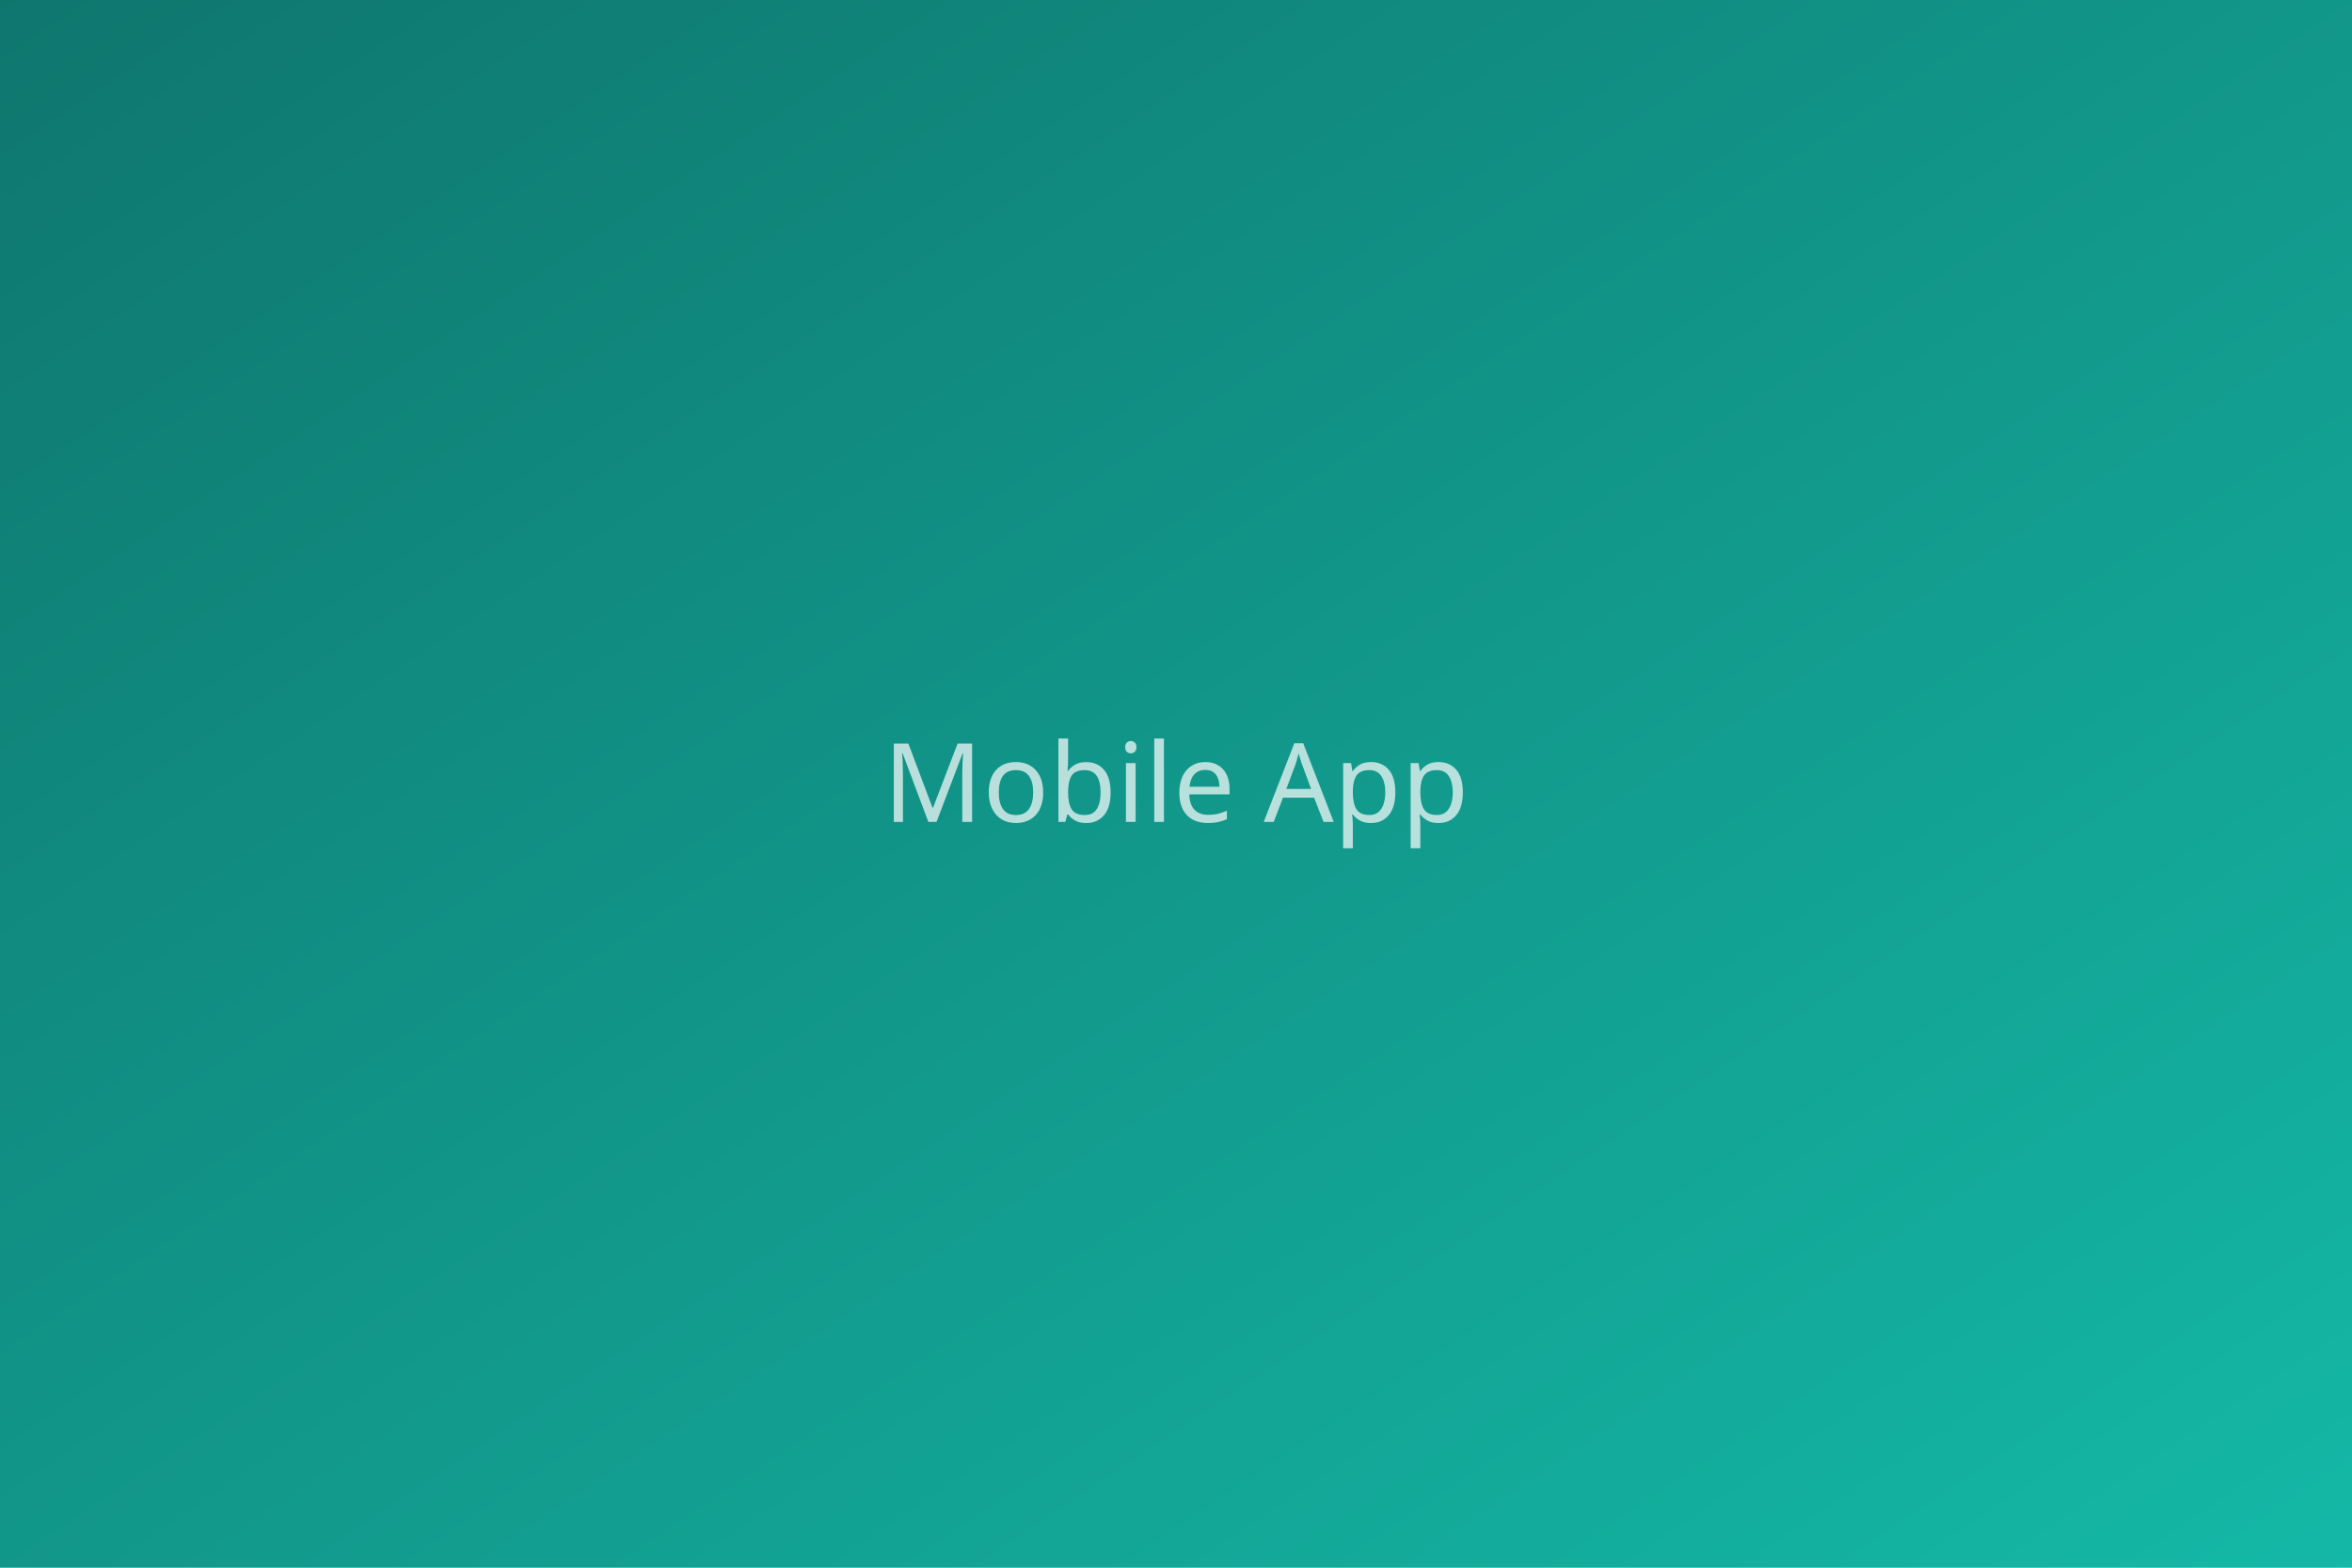
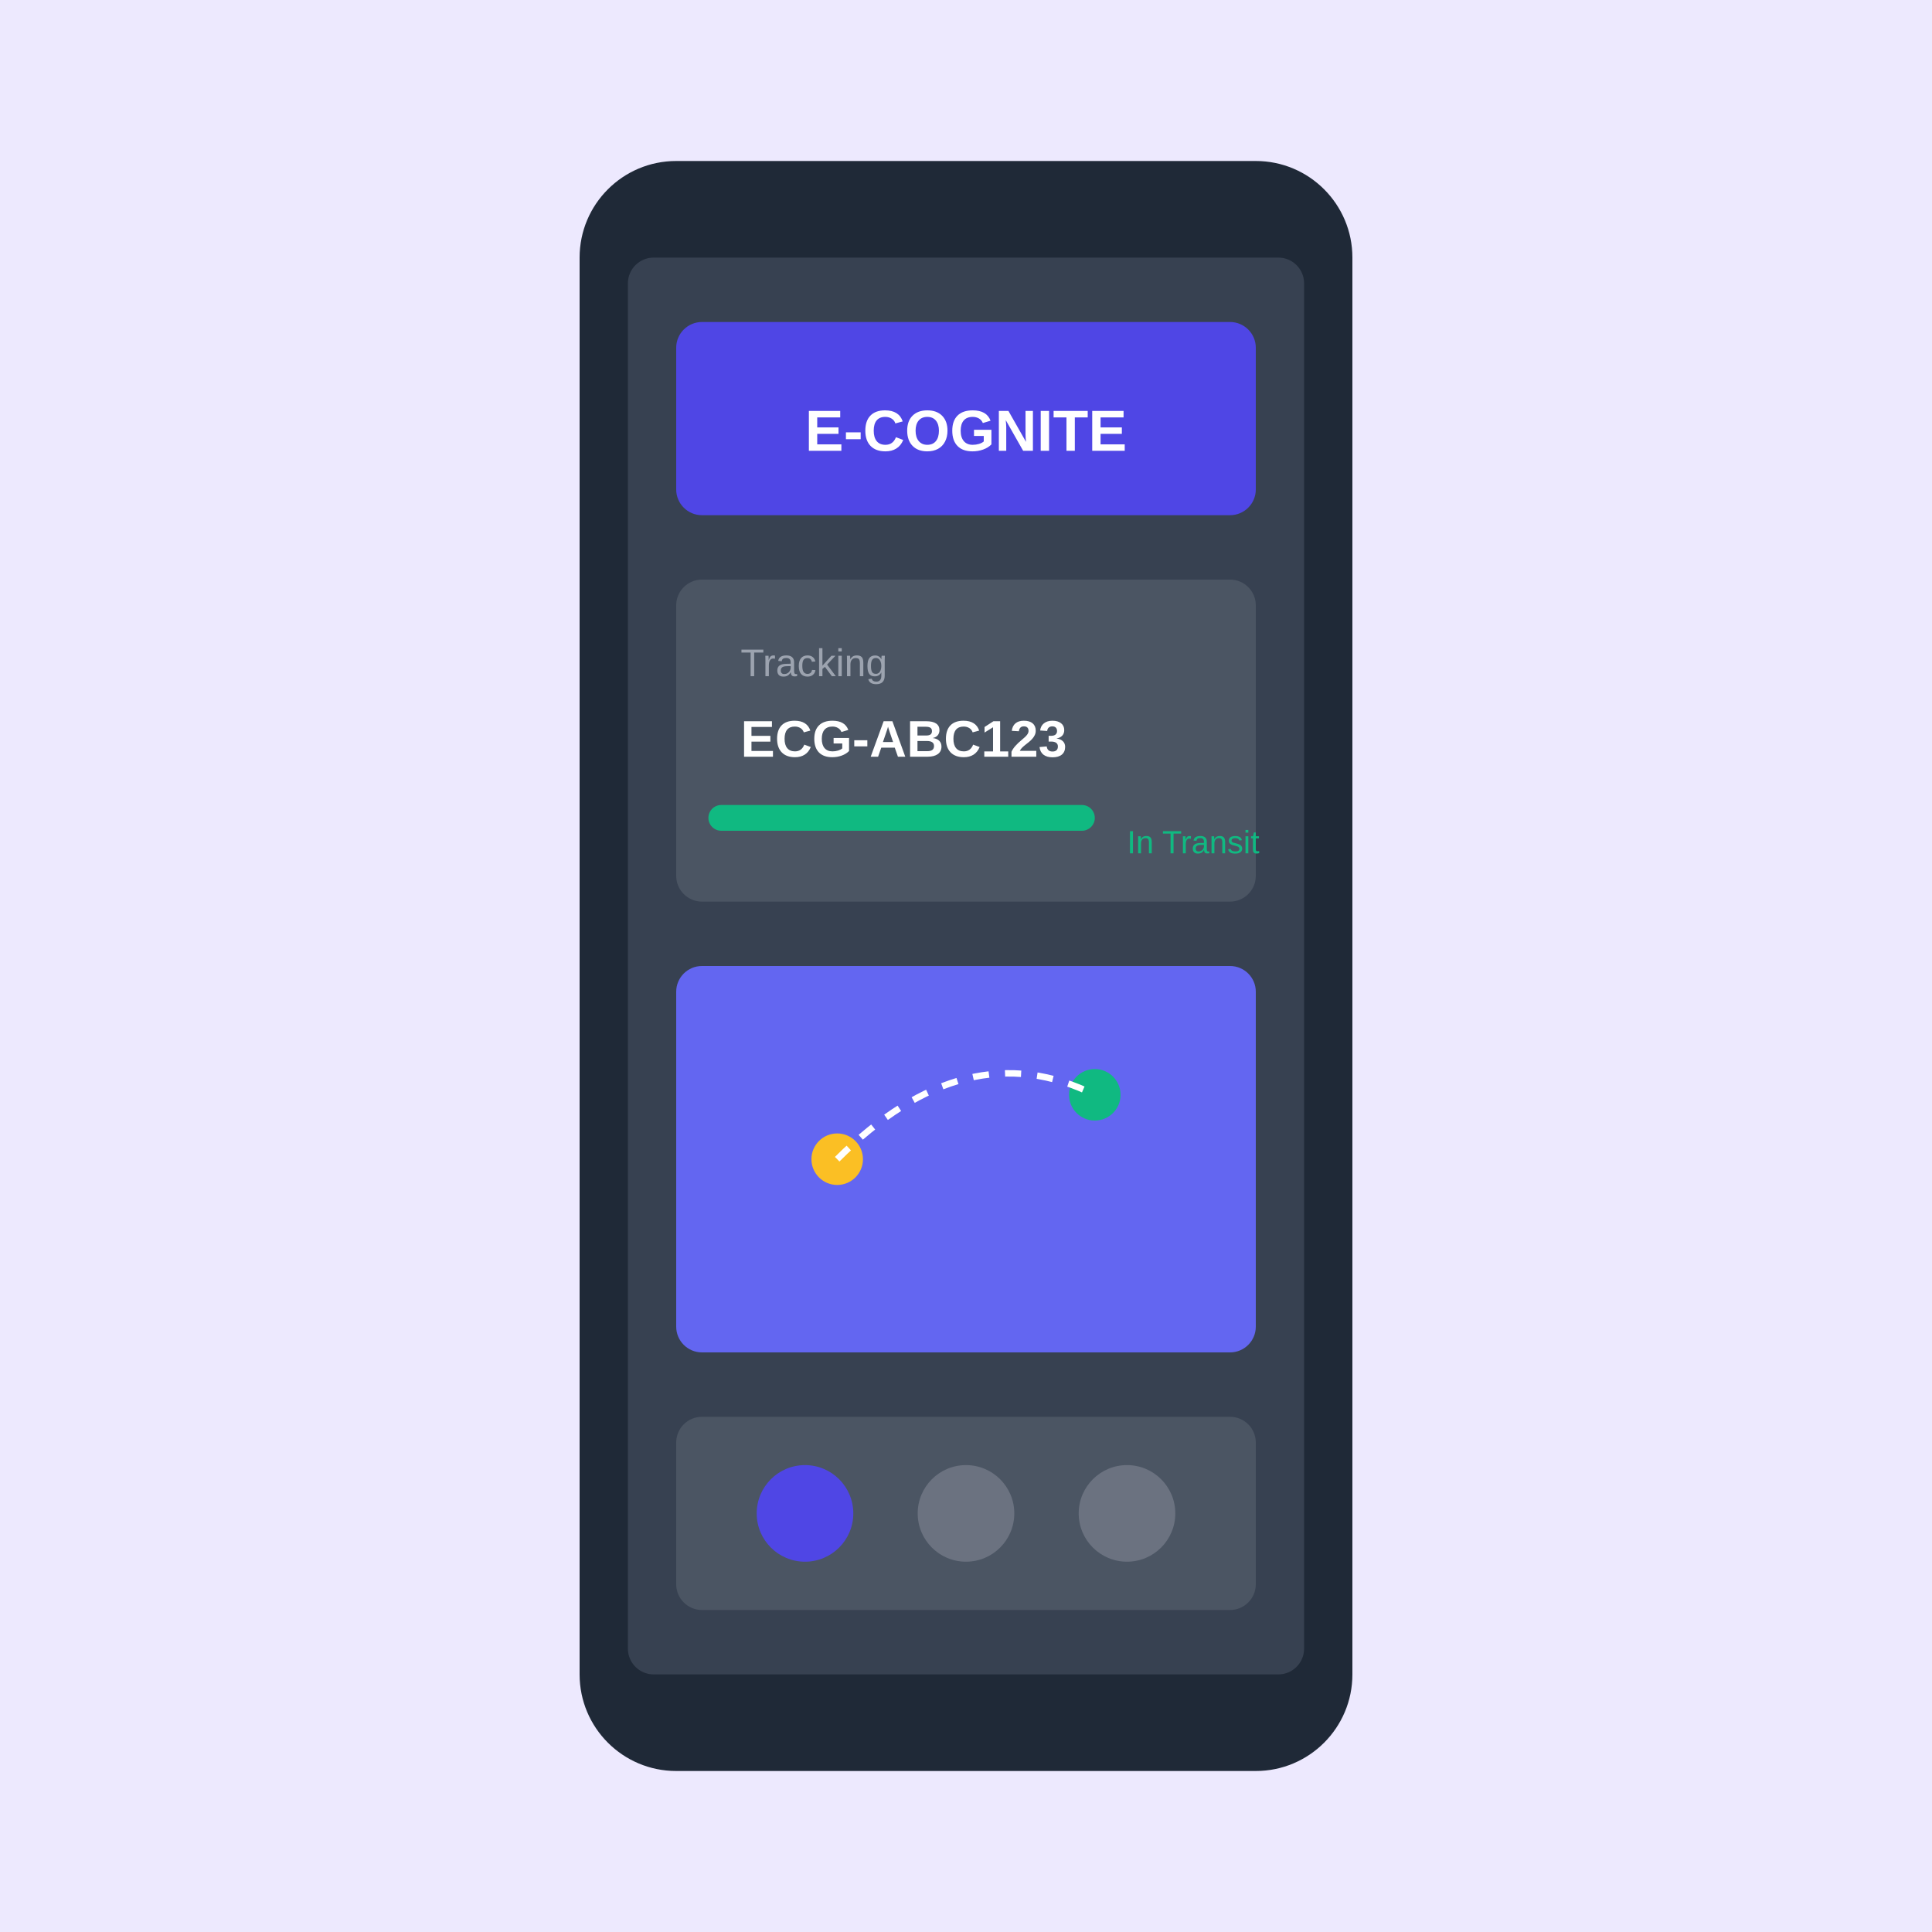
- <svg xmlns="http://www.w3.org/2000/svg" viewBox="0 0 600 400" width="600" height="400">
-   <defs>
-     <linearGradient id="g" x1="0%" y1="0%" x2="100%" y2="100%">
-       <stop offset="0%" style="stop-color:#0f766e" />
-       <stop offset="100%" style="stop-color:#14b8a6" />
-     </linearGradient>
-   </defs>
-   <rect width="600" height="400" fill="url(#g)" />
-   <text x="300" y="200" font-family="system-ui,sans-serif" font-size="28" fill="rgba(255,255,255,0.7)" text-anchor="middle" dominant-baseline="middle">Mobile App</text>
+ <svg xmlns="http://www.w3.org/2000/svg" viewBox="0 0 600 600">
+   <rect width="600" height="600" fill="#ede9fe" />
+   <rect x="180" y="50" width="240" height="500" fill="#1f2937" rx="30" />
+   <rect x="195" y="80" width="210" height="440" fill="#374151" rx="8" />
+   <rect x="210" y="100" width="180" height="60" fill="#4f46e5" rx="8" />
+   <text x="300" y="140" font-family="Arial" font-size="18" fill="white" text-anchor="middle" font-weight="bold">E-COGNITE</text>
+   <rect x="210" y="180" width="180" height="100" fill="#4b5563" rx="8" />
+   <text x="230" y="210" font-family="Arial" font-size="12" fill="#9ca3af">Tracking</text>
+   <text x="230" y="235" font-family="Arial" font-size="16" fill="white" font-weight="bold">ECG-ABC123</text>
+   <rect x="220" y="250" width="120" height="8" fill="#10b981" rx="4" />
+   <text x="350" y="265" font-family="Arial" font-size="10" fill="#10b981">In Transit</text>
+   <rect x="210" y="300" width="180" height="120" fill="#6366f1" rx="8" />
+   <circle cx="260" cy="360" r="8" fill="#fbbf24" />
+   <circle cx="340" cy="340" r="8" fill="#10b981" />
+   <path d="M260 360 Q300 320 340 340" stroke="white" stroke-width="2" fill="none" stroke-dasharray="5,5" />
+   <rect x="210" y="440" width="180" height="60" fill="#4b5563" rx="8" />
+   <circle cx="250" cy="470" r="15" fill="#4f46e5" />
+   <circle cx="300" cy="470" r="15" fill="#6b7280" />
+   <circle cx="350" cy="470" r="15" fill="#6b7280" />
+   <rect x="270" y="55" width="60" height="20" fill="#1f2937" rx="10" />
</svg>
